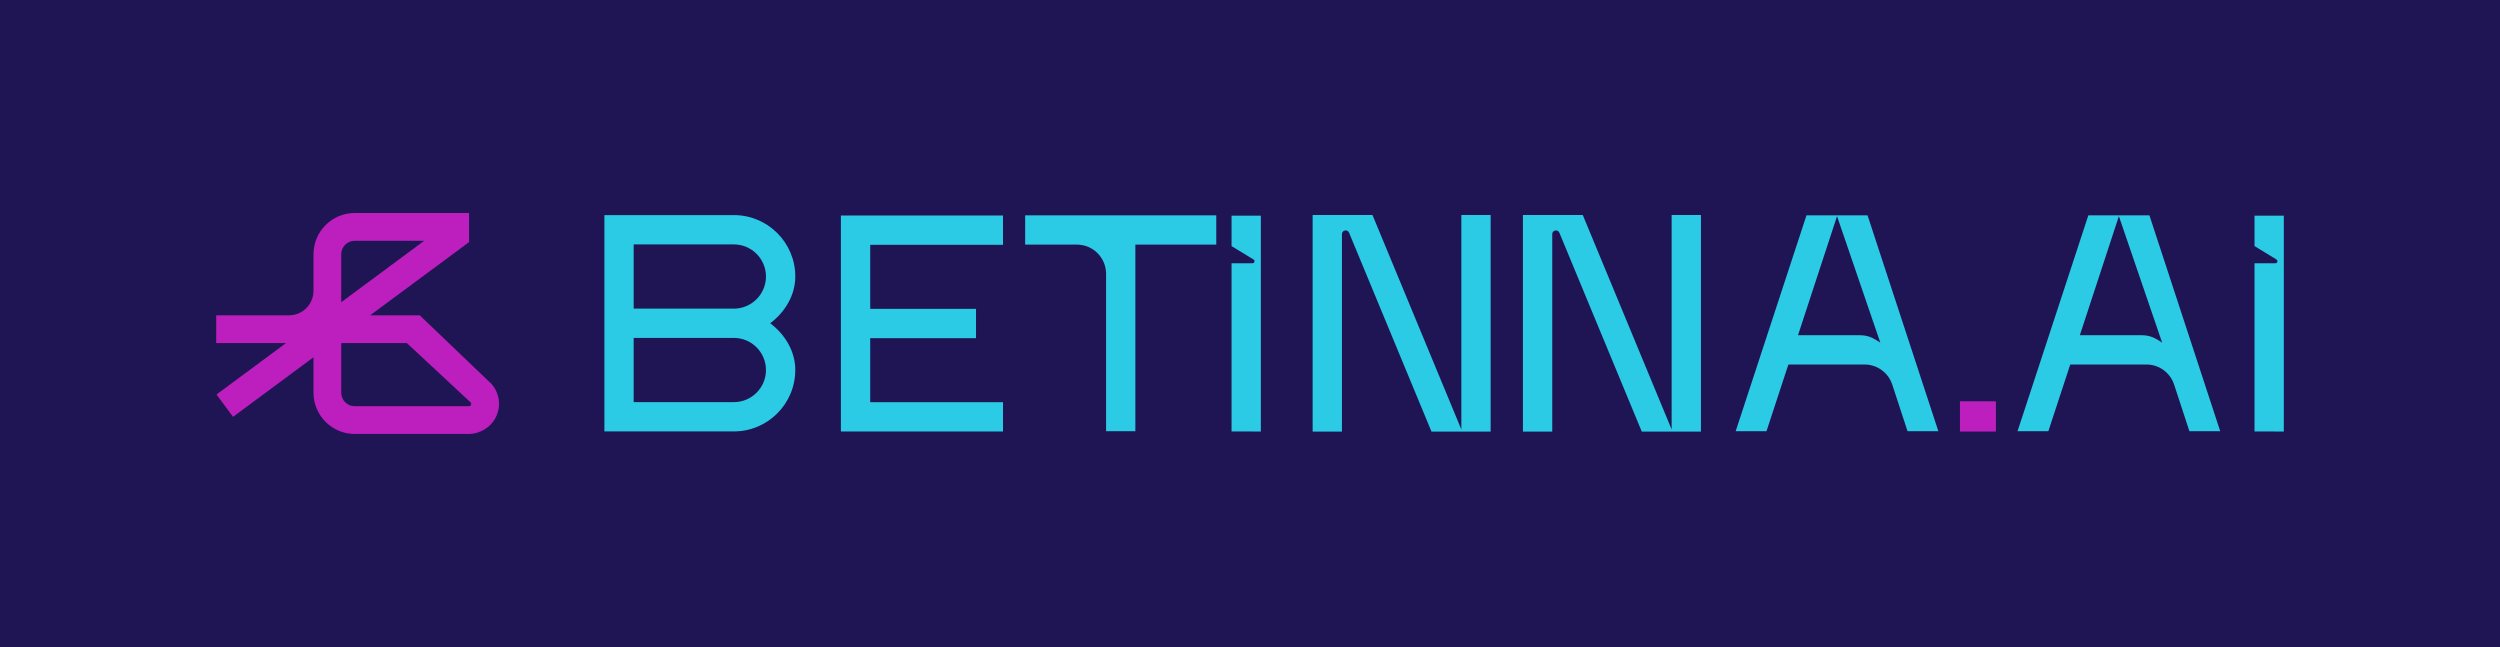
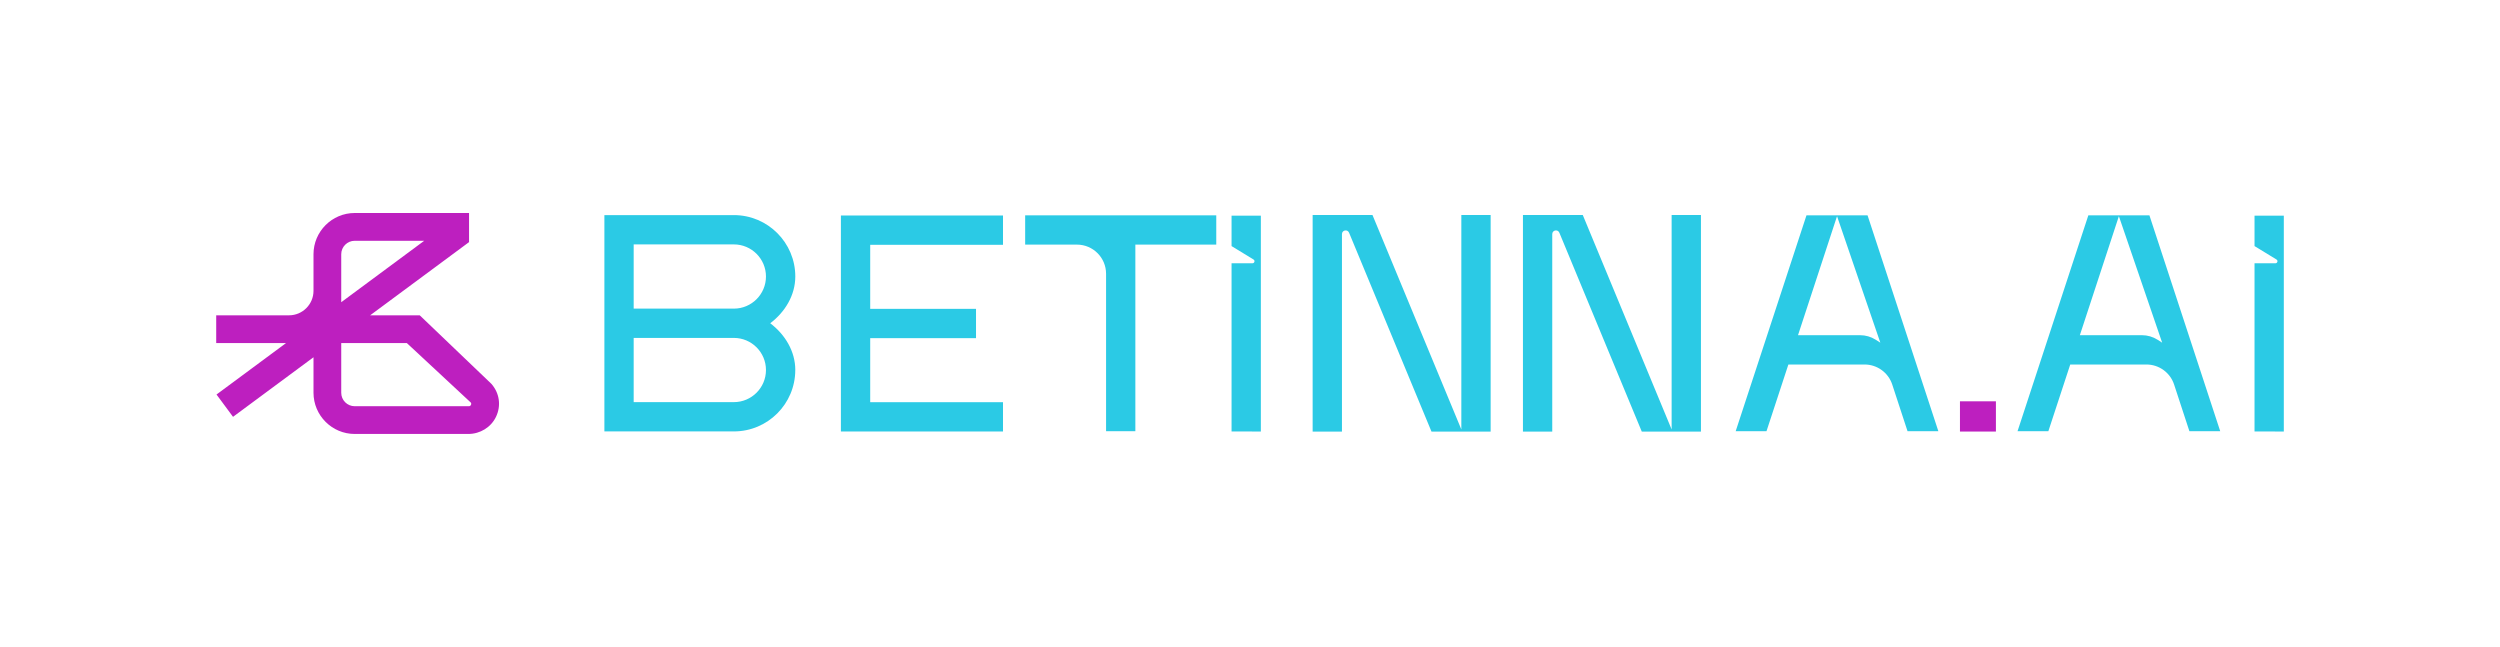
<svg xmlns="http://www.w3.org/2000/svg" id="Camada_1" data-name="Camada 1" viewBox="0 0 1129.36 292.27">
  <defs>
    <style>
      .cls-1 {
        fill: #201554;
      }

      .cls-2 {
        fill: #2bcae5;
      }

      .cls-3 {
        fill: #bd1fbf;
      }
    </style>
  </defs>
-   <rect class="cls-1" x="-47.51" y="-788.48" width="1216.75" height="1849.87" />
  <g>
    <path class="cls-3" d="M221.93,173.35l-32.32-30.91h-22.4l44.68-33.07v-13.15h-51.64c-10.27,0-18.63,8.36-18.63,18.63v16.54c0,6.09-4.96,11.05-11.05,11.05h-32.9v12.54h31.54l-31.4,23.24,7.46,10.08,36.35-26.91v16.02c0,10.27,8.36,18.63,18.63,18.63h51.31c5.35,0,10.26-3.03,12.5-7.73,2.41-5.04,1.61-10.76-2.13-14.97ZM154.15,136.52v-21.66c0-3.36,2.73-6.09,6.09-6.09h31.4l-37.5,27.76ZM154.15,154.99h29.65l28.9,26.88c.21.31.23.65.06,1.01-.19.42-.52.63-.98.63h-51.54c-3.36,0-6.09-2.73-6.09-6.09v-22.43Z" />
    <g>
      <path class="cls-2" d="M359.26,167.15c0,15.3-12.44,27.74-27.74,27.74h-58.49v-97.72h58.5c15.3,0,27.74,12.44,27.74,27.74,0,8.45-4.61,16.03-11.32,21.12,6.71,5.09,11.32,12.67,11.32,21.12ZM346.02,124.91c0-8-6.51-14.5-14.5-14.5h-45.26v29.01h45.26c8,0,14.5-6.51,14.5-14.5ZM346.02,167.15c0-8-6.51-14.5-14.5-14.5h-2.6s-.03,0-.05,0h-42.61v29.01h45.26c8,0,14.5-6.51,14.5-14.5Z" />
      <path class="cls-2" d="M393.11,110.59v28.93h47.8v13.24h-47.8v28.93h59.99v13.23h-73.23v-97.57h73.23v13.24h-59.99Z" />
      <path class="cls-2" d="M556.35,97.42v13.75l9.92,6.06c.79.48.45,1.7-.48,1.7h-9.44v75.97l13.23.04v-97.51h-13.23Z" />
      <path class="cls-2" d="M660.15,97.13h13.24v97.83h-26.73l-37.23-89.84c-.7-1.69-3.21-1.19-3.21.64v89.2h-13.24v-97.83h27.03l40.14,96.87v-96.87Z" />
      <path class="cls-2" d="M463.11,97.27h86.33v13.23h-36.55v84.3h-13.23v-71.13c0-7.27-5.9-13.17-13.17-13.17h-23.38v-13.23Z" />
      <path class="cls-2" d="M1018.47,97.42v13.75l9.92,6.06c.79.48.45,1.7-.48,1.7h-9.44v75.97l13.23.04v-97.51h-13.23Z" />
      <path class="cls-3" d="M885.4,194.95v-13.66h16.24v13.66h-16.24Z" />
      <path class="cls-2" d="M875.64,194.8h-13.92l-6.91-21.08c-1.77-5.41-6.82-9.06-12.51-9.06h-34.41l-9.89,30.14h-13.92l31.99-97.54h27.58l31.99,97.54ZM849.43,154.82l-19.56-57.16-17.63,53.76h28.06c2.49,0,4.92.71,7.02,2.04l2.12,1.35Z" />
      <path class="cls-2" d="M1002.97,194.8h-13.92l-6.91-21.08c-1.77-5.41-6.82-9.06-12.51-9.06h-34.41l-9.89,30.14h-13.92l31.99-97.54h27.58l31.99,97.54ZM976.75,154.82l-19.56-57.16-17.63,53.76h28.06c2.49,0,4.92.71,7.02,2.04l2.12,1.35Z" />
      <path class="cls-2" d="M755.15,97.13h13.24v97.83h-26.73l-37.23-89.84c-.7-1.69-3.21-1.19-3.21.64v89.2h-13.24v-97.83h27.03l40.14,96.87v-96.87Z" />
    </g>
  </g>
</svg>
